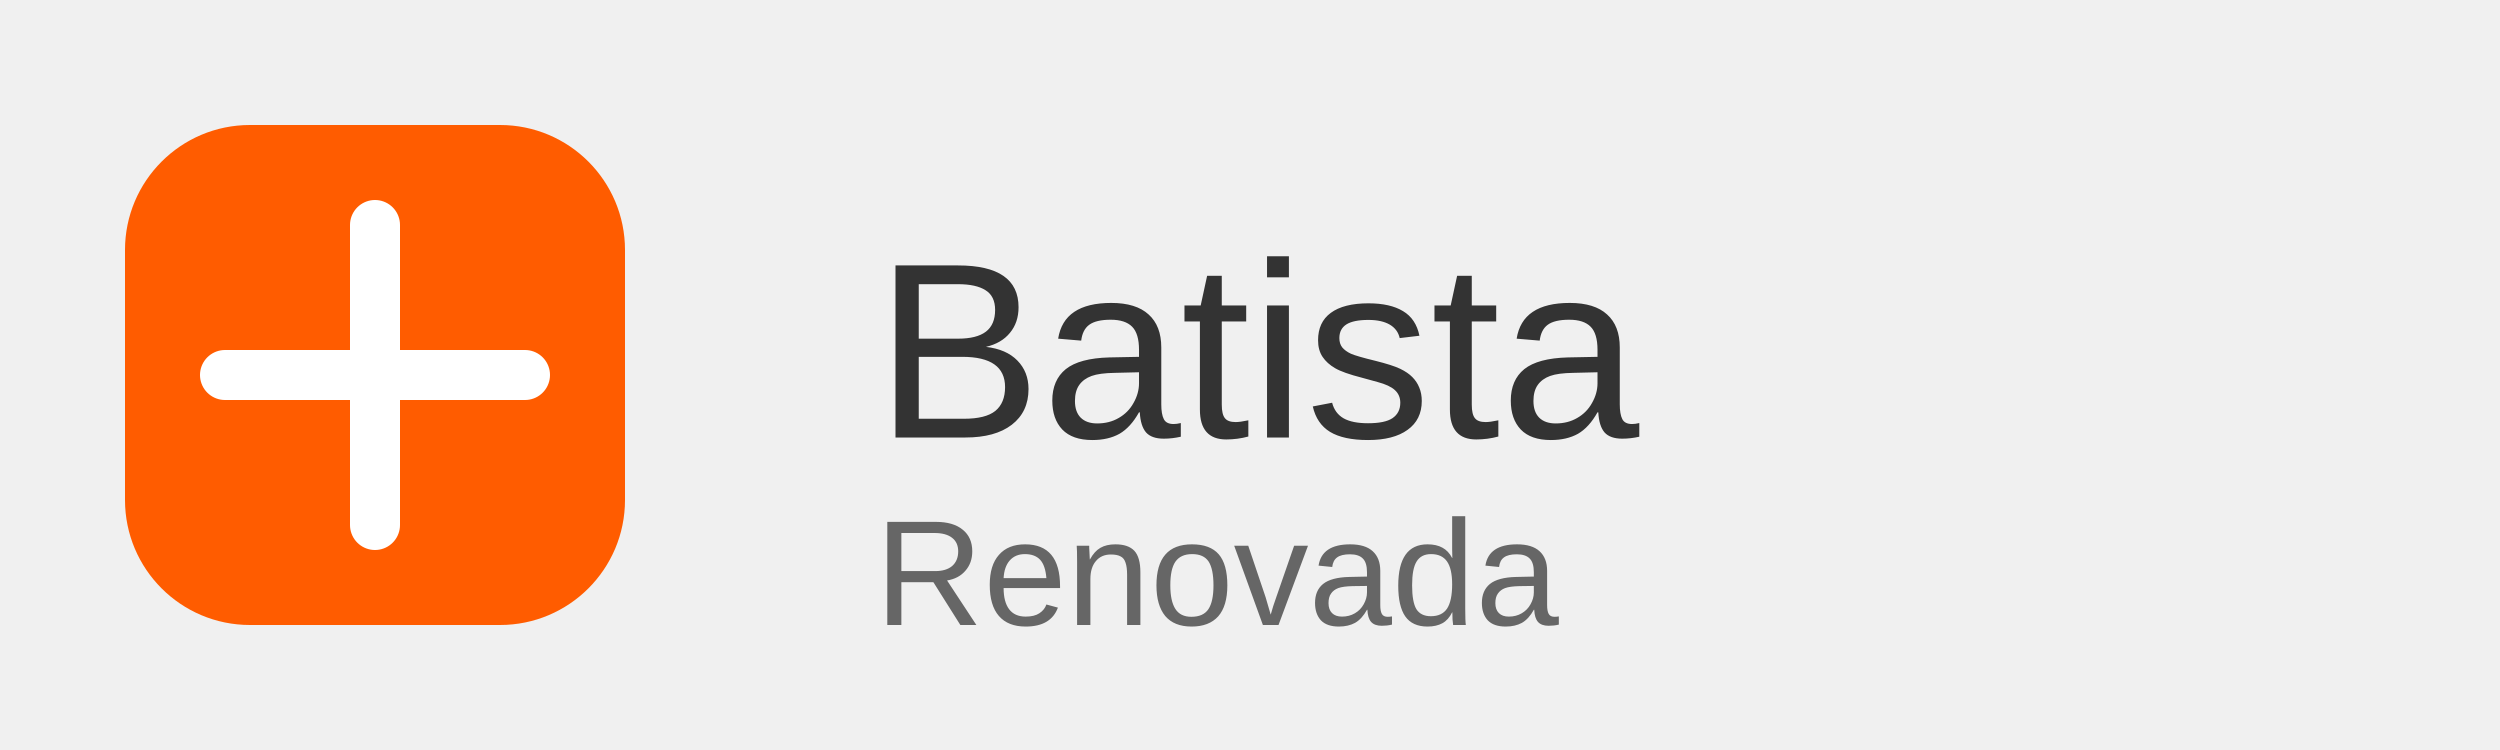
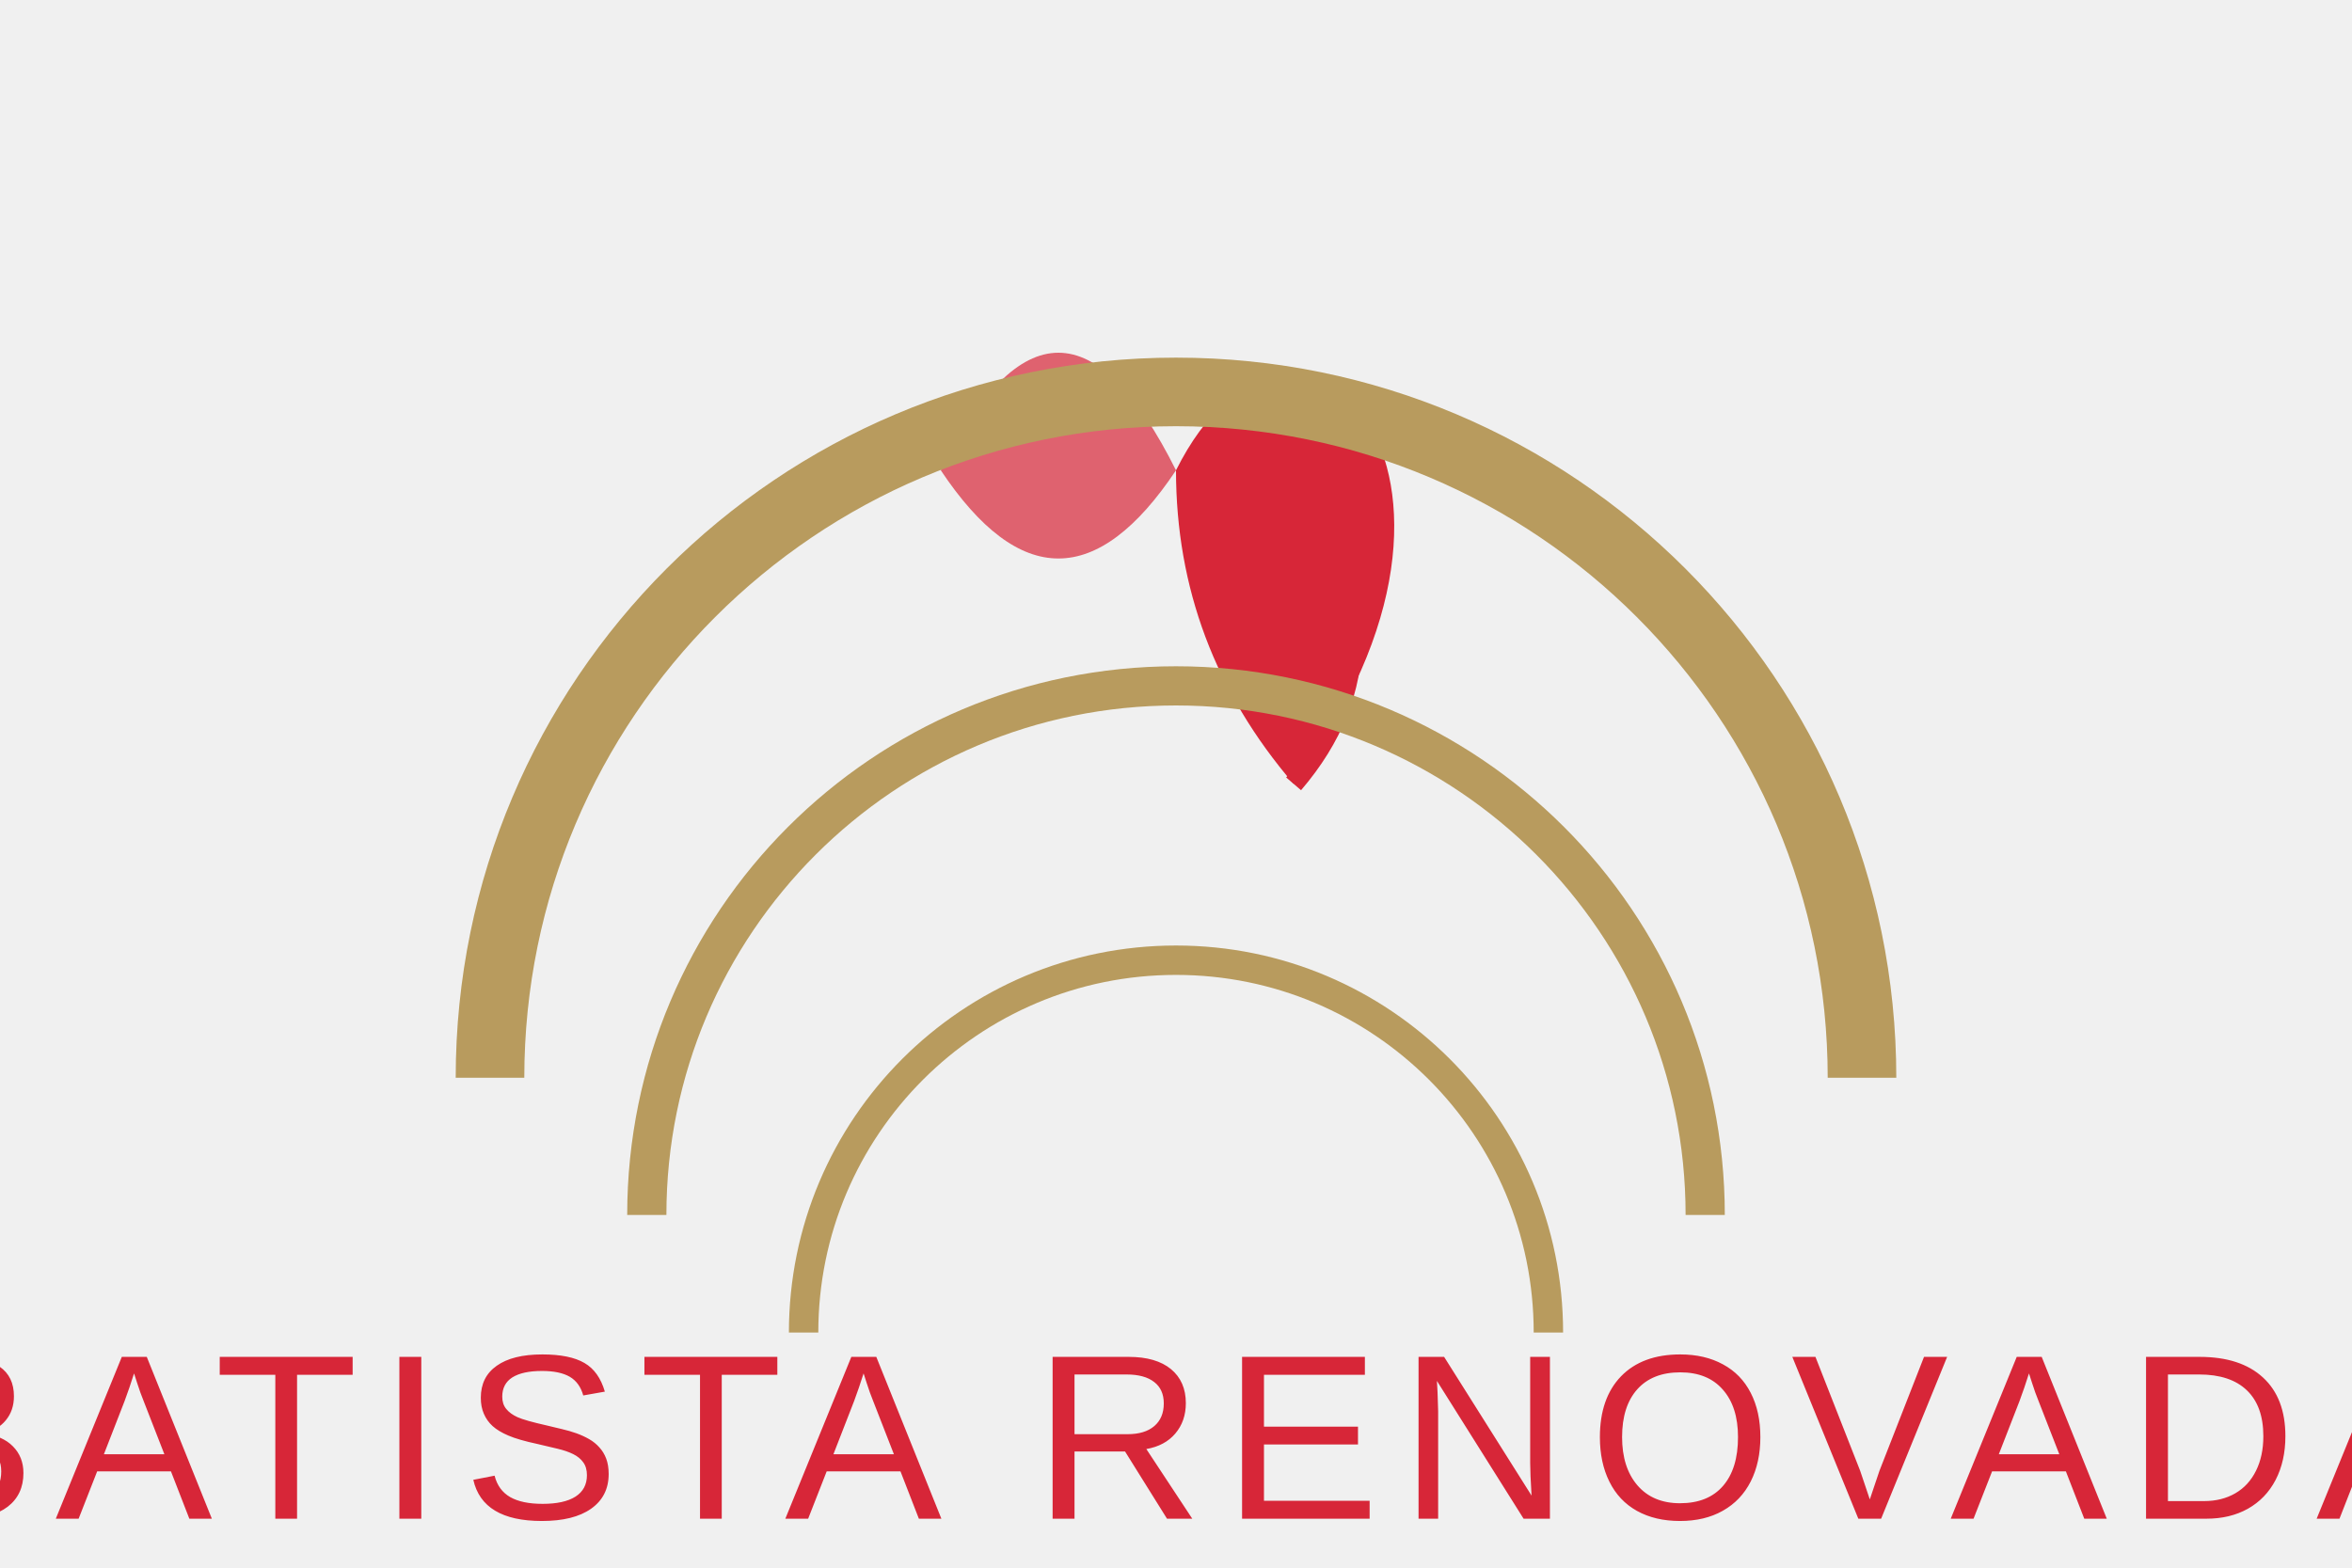
- <svg xmlns="http://www.w3.org/2000/svg" width="200" height="60" viewBox="0 0 200 60" fill="none">
-   <path d="M40 10H20C14.477 10 10 14.477 10 20V40C10 45.523 14.477 50 20 50H40C45.523 50 50 45.523 50 40V20C50 14.477 45.523 10 40 10Z" fill="#FF5C00" />
-   <path d="M30 18V42M18 30H42" stroke="white" stroke-width="4" stroke-linecap="round" />
-   <text x="70" y="35" font-family="Arial" font-size="20" fill="#333333">Batista</text>
-   <text x="70" y="50" font-family="Arial" font-size="12" fill="#666666">Renovada</text>
+ <svg xmlns="http://www.w3.org/2000/svg" width="240" height="160" viewBox="0 0 240 160" fill="none">
+   <path d="M120 48 C132 24, 156 48, 132 80 Q120 66 120 48 Z" fill="#D72638" />
+   <path d="M132 80 Q144 66 132 48" stroke="#D72638" stroke-width="2" fill="none" />
+   <path d="M120 48 Q108 24 96 48 Q108 66 120 48 Z" fill="#D72638" fill-opacity="0.7" />
+   <path d="M50 110 A70 70 0 0 1 190 110" stroke="#B89B5E" stroke-width="7" fill="none" />
+   <path d="M66 124 A54 54 0 0 1 174 124" stroke="#B89B5E" stroke-width="4" fill="none" />
+   <path d="M82 136 A38 38 0 0 1 158 136" stroke="#B89B5E" stroke-width="3" fill="none" />
+   <text x="120" y="155" text-anchor="middle" font-family="Arial, sans-serif" font-size="24" fill="#D72638" letter-spacing="2">BATISTA RENOVADA</text>
</svg>
